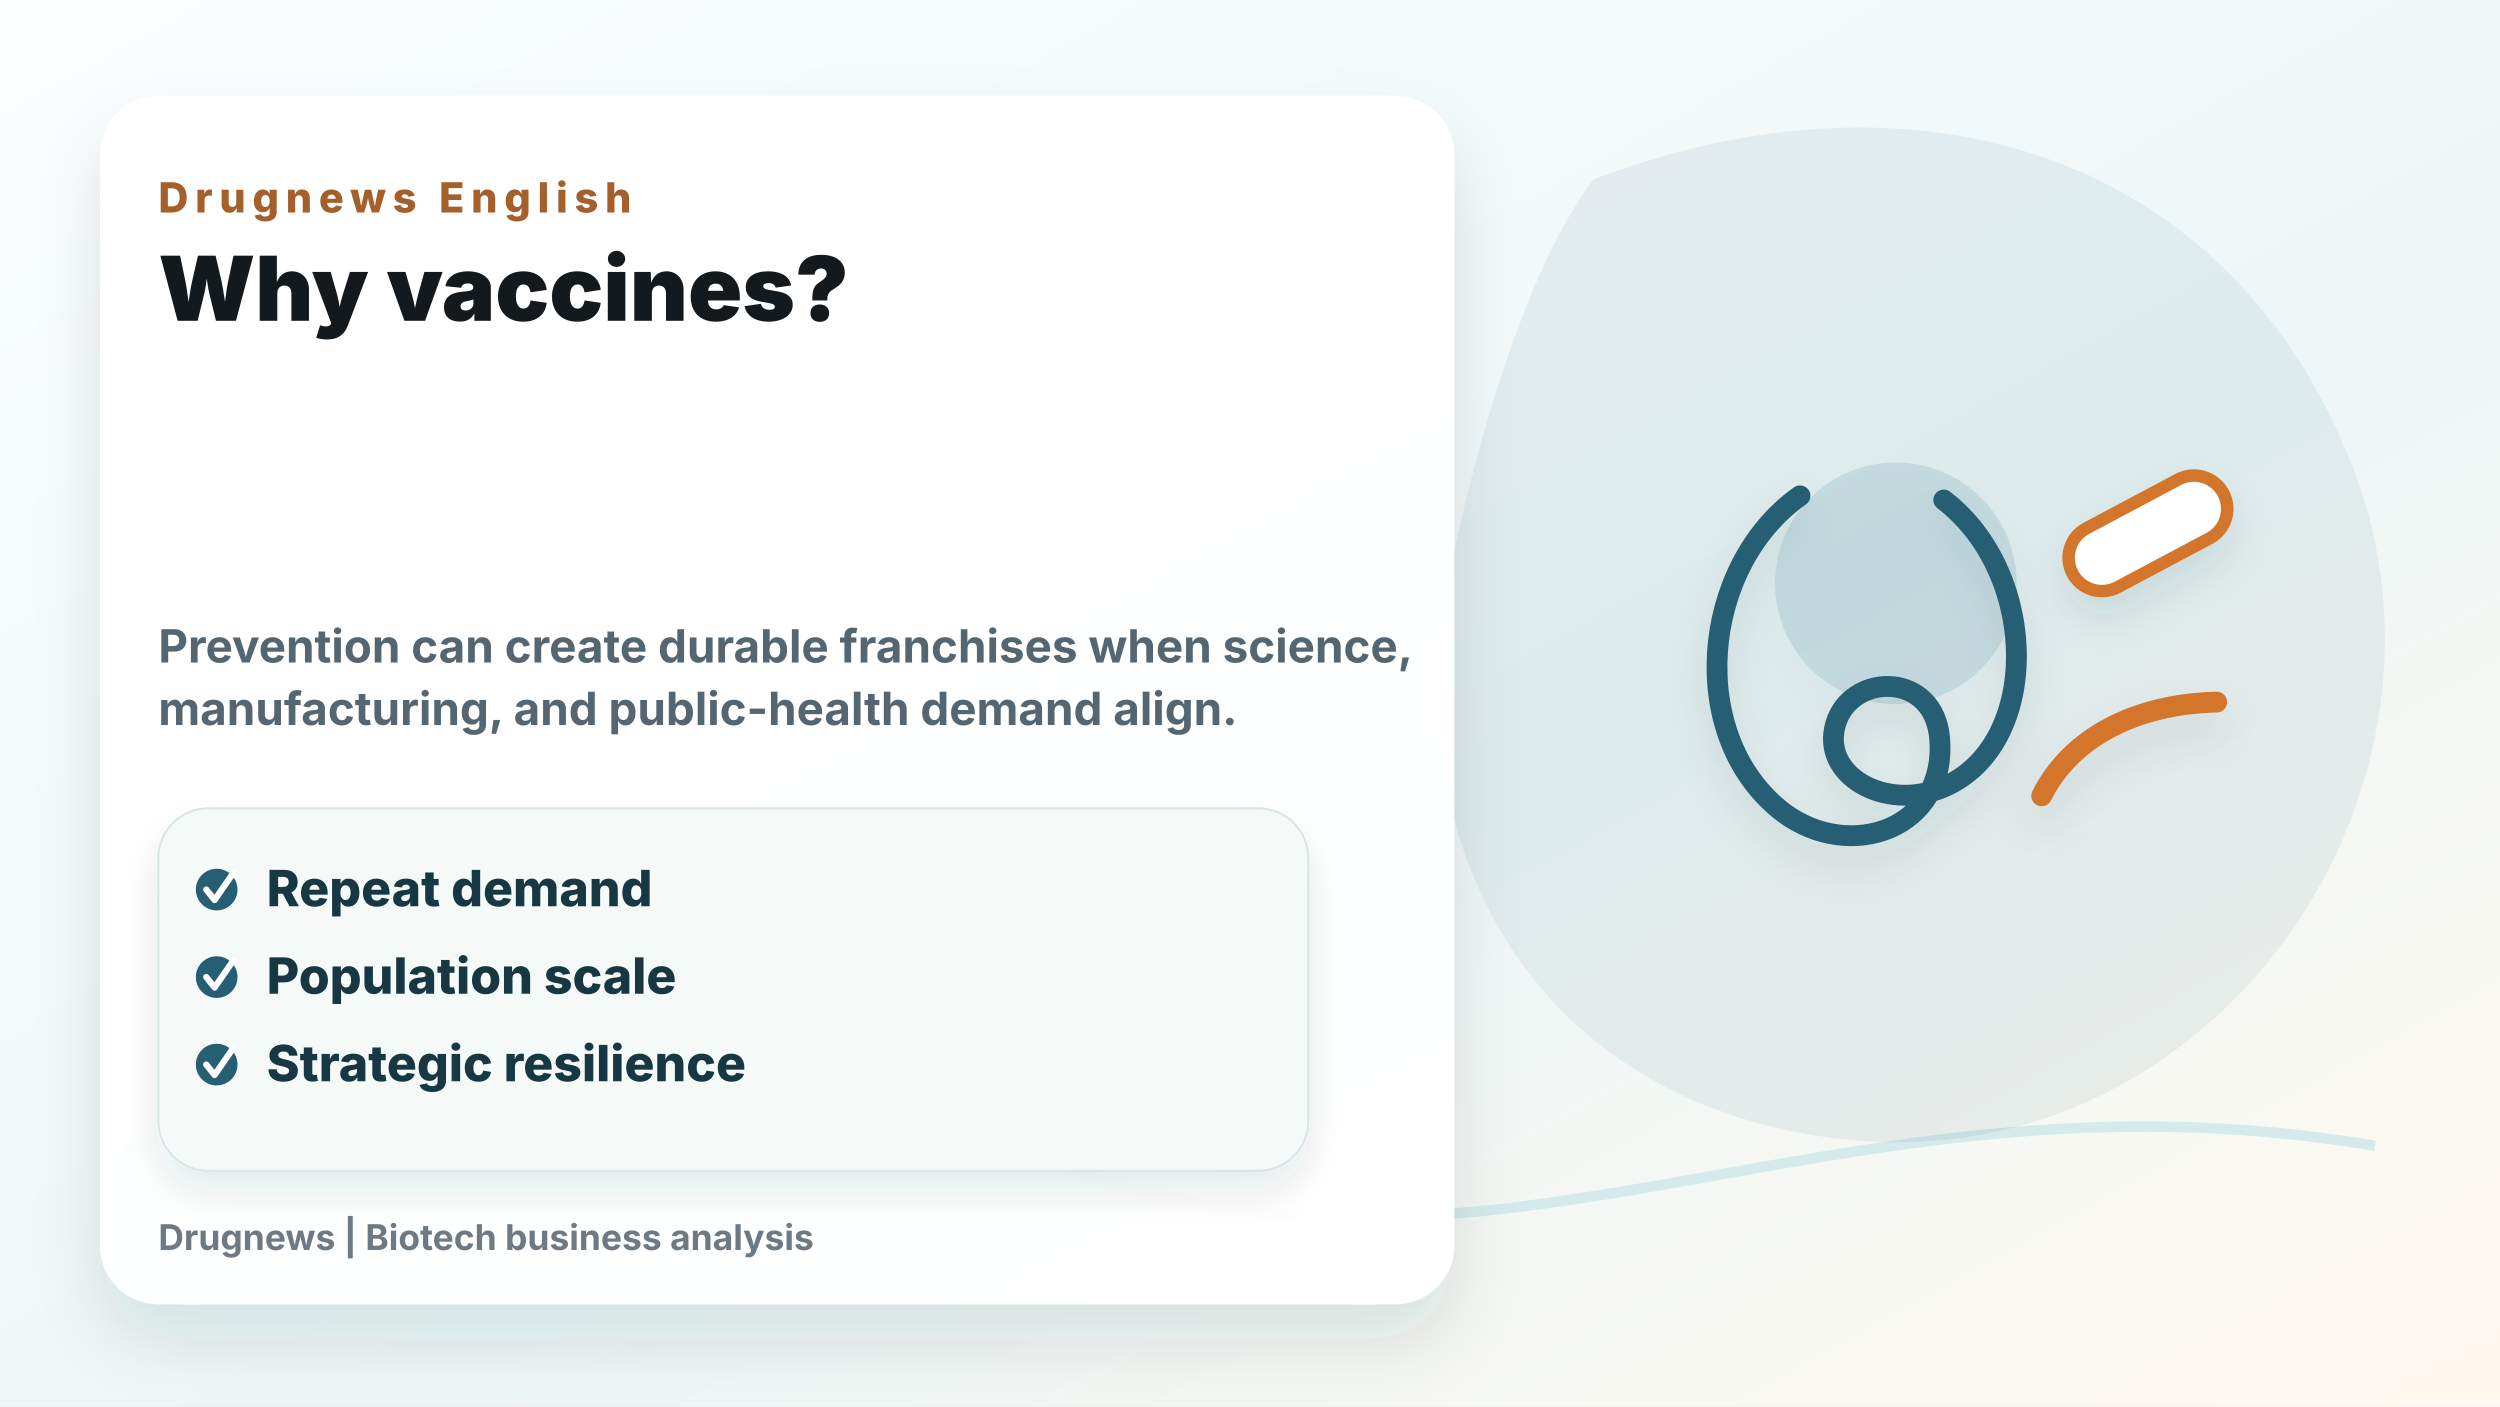
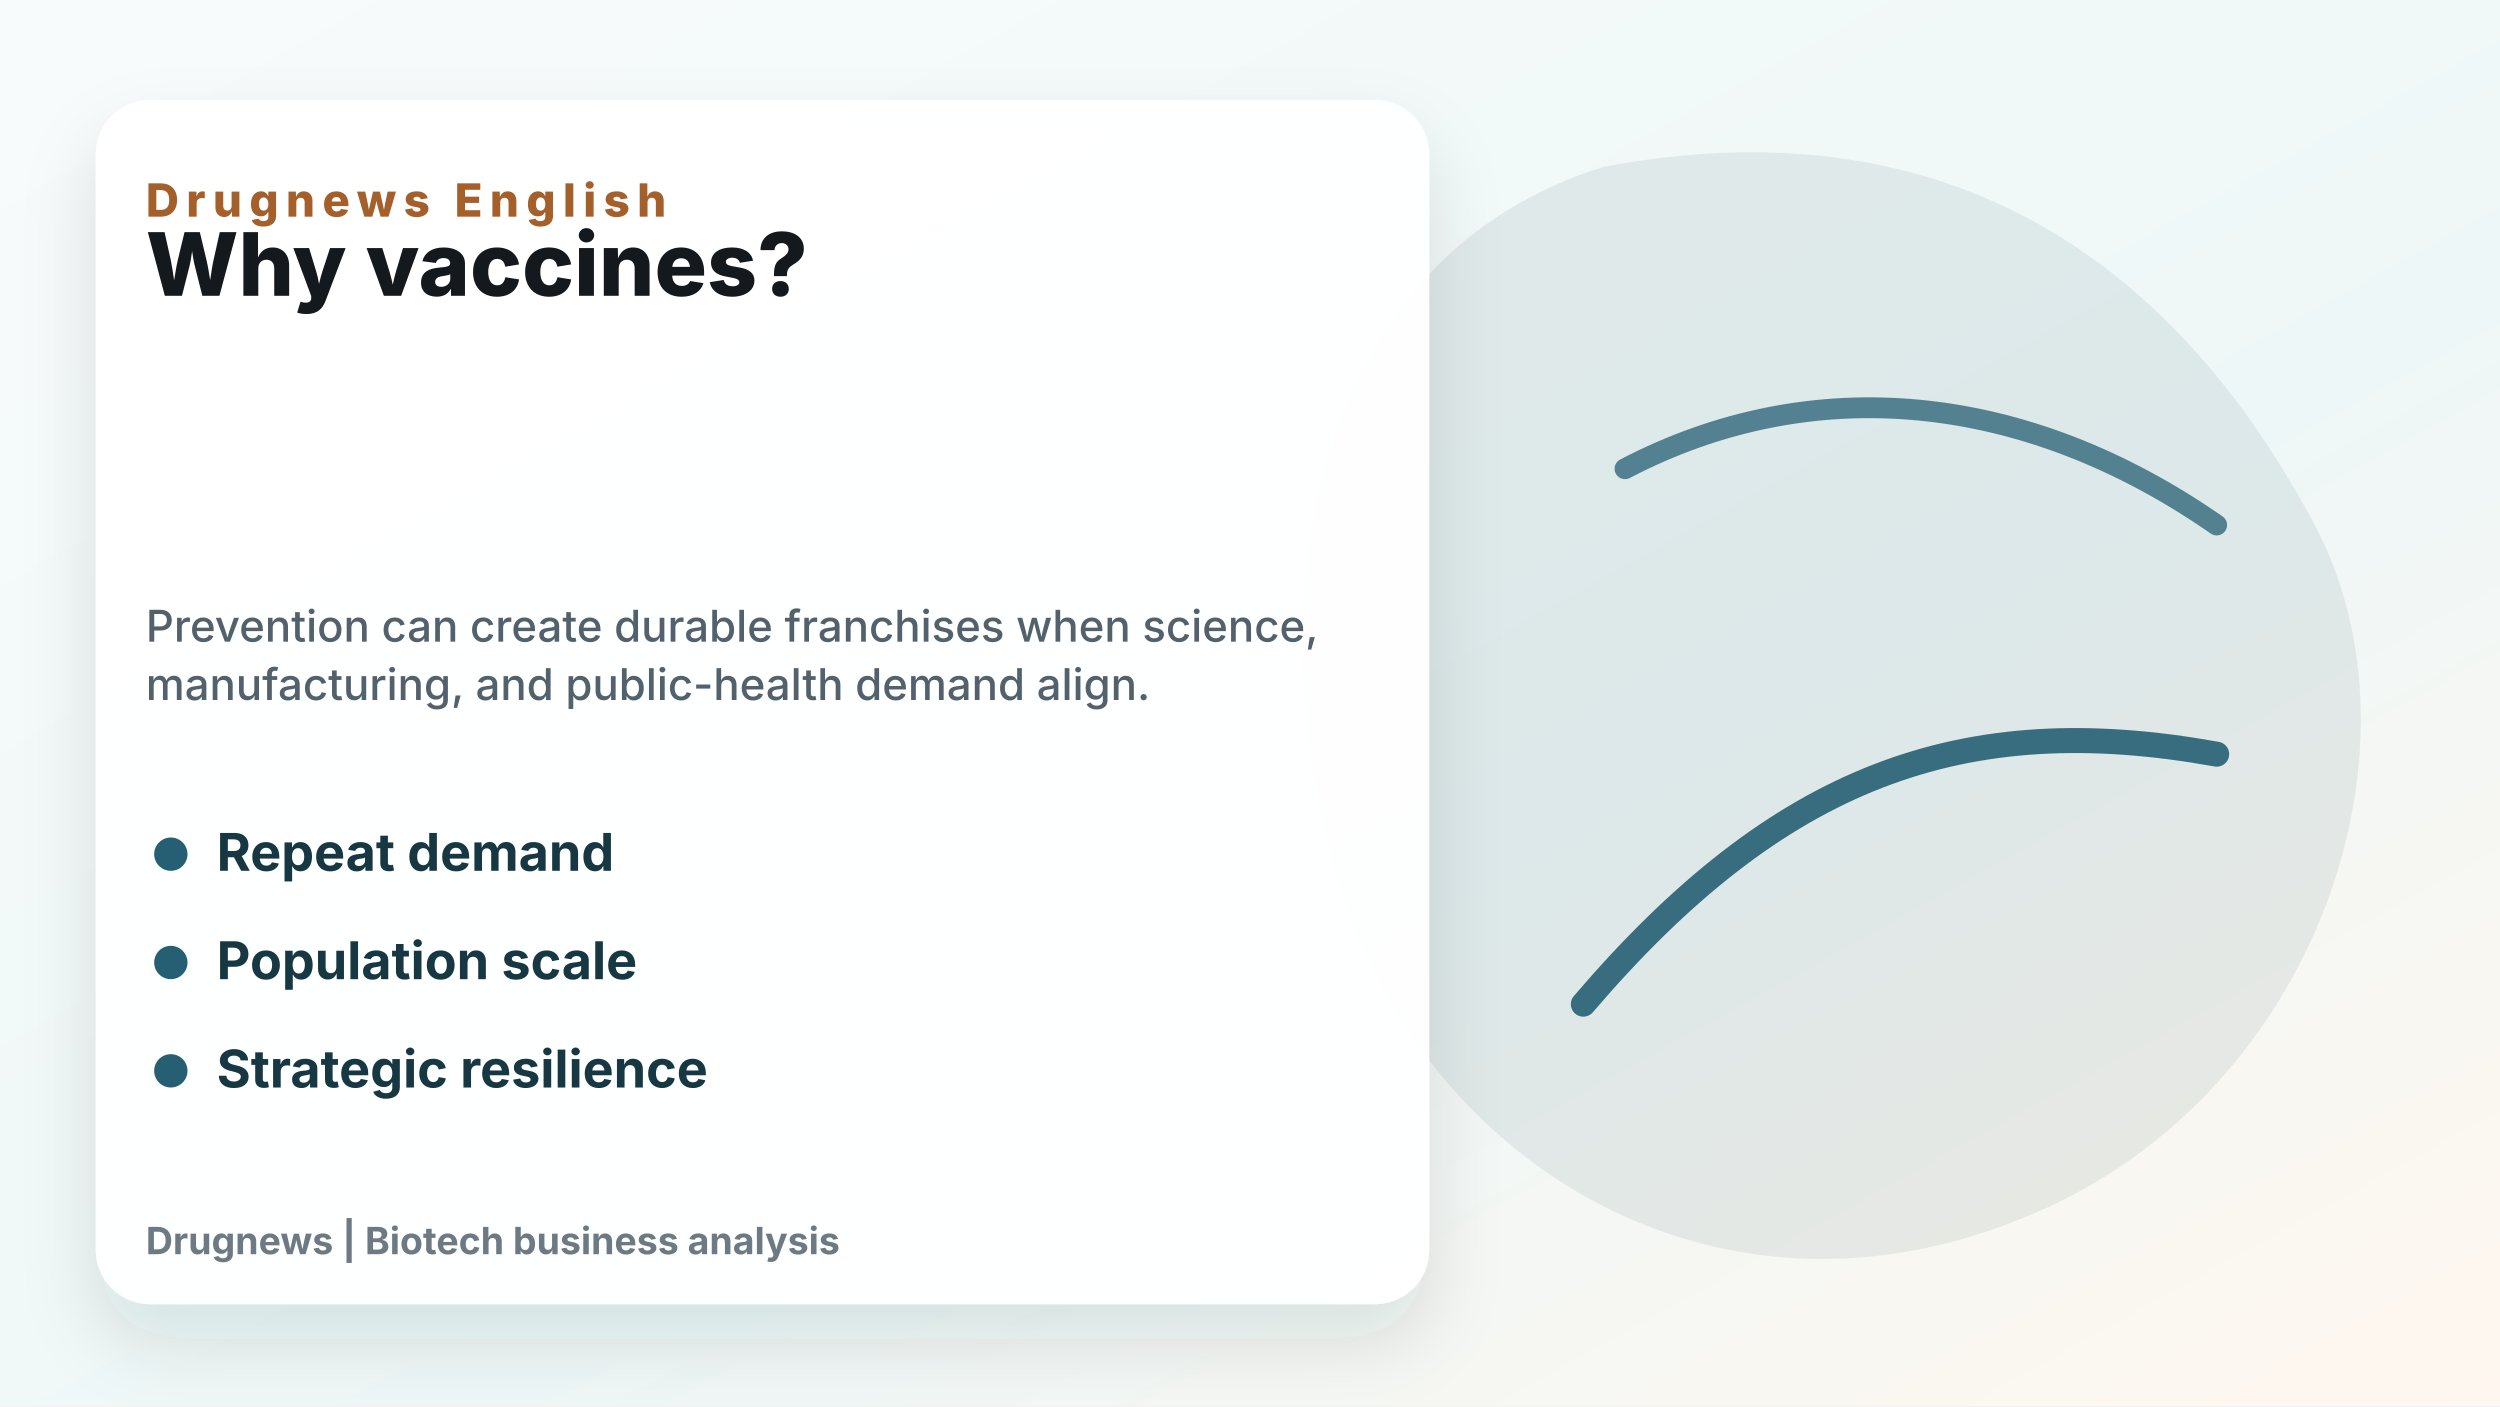
<svg xmlns="http://www.w3.org/2000/svg" width="1200" height="675" viewBox="0 0 1200 675" role="img" aria-label="Why vaccines?">
  <defs>
    <linearGradient id="bg" x1="0" y1="0" x2="1" y2="1">
-       <stop offset="0%" stop-color="#fbfefe" />
-       <stop offset="58%" stop-color="#edf7f7" />
-       <stop offset="100%" stop-color="#fff8ef" />
+       <stop offset="0%" stop-color="#f8fbfb" />
+       <stop offset="60%" stop-color="#eef7f7" />
+       <stop offset="100%" stop-color="#fff7ef" />
    </linearGradient>
    <filter id="shadow" x="-20%" y="-20%" width="140%" height="140%">
-       <feDropShadow dx="0" dy="18" stdDeviation="16" flood-color="#12313c" flood-opacity="0.12" />
-     </filter>
-     <filter id="soft" x="-20%" y="-20%" width="140%" height="140%">
-       <feDropShadow dx="0" dy="10" stdDeviation="9" flood-color="#12313c" flood-opacity="0.10" />
+       <feDropShadow dx="0" dy="18" stdDeviation="18" flood-color="#12313c" flood-opacity="0.12" />
    </filter>
  </defs>
  <style>
-     .label{font:800 20px Inter,Arial,sans-serif;letter-spacing:.16em;text-transform:uppercase;fill:#a45f2b}
-     .title{font:850 43px Inter,Arial,sans-serif;fill:#14191d}
-     .subtitle{font:650 22px Inter,Arial,sans-serif;fill:#536671}
-     .point{font:800 24px Inter,Arial,sans-serif;fill:#173843}
-     .small{font:750 17px Inter,Arial,sans-serif;fill:#6d7a83}
+     .label{font:800 22px Inter,Arial,sans-serif;letter-spacing:.16em;text-transform:uppercase;fill:#a45f2b}
+     .title{font:800 42px Inter,Arial,sans-serif;fill:#14191d}
+     .subtitle{font:500 21px Inter,Arial,sans-serif;fill:#52616b}
+     .point{font:750 25px Inter,Arial,sans-serif;fill:#173843}
+     .small{font:700 18px Inter,Arial,sans-serif;fill:#6d7a83}
  </style>
  <rect width="1200" height="675" fill="url(#bg)" />
-   <path d="M55 555 C237 464 382 524 535 568 C734 626 891 508 1140 550" fill="none" stroke="#cfe7ea" stroke-width="5" opacity=".85" />
-   <path d="M765 86 C918 28 1065 72 1126 216 C1195 376 1064 566 886 547 C736 531 667 405 697 269 C716 181 741 117 765 86Z" fill="#265f73" opacity=".08" />
+   <path d="M770 80 C930 50 1040 120 1110 250 C1170 360 1110 530 970 585 C820 646 678 555 640 416 C602 276 634 122 770 80Z" fill="#12313c" opacity="0.08" />
+   <path d="M760 482 C854 372 942 340 1064 362" fill="none" stroke="#265f73" stroke-width="12" stroke-linecap="round" opacity=".9" />
+   <path d="M780 225 C870 178 972 188 1064 252" fill="none" stroke="#265f73" stroke-width="10" stroke-linecap="round" opacity=".75" />
  <g filter="url(#shadow)">
-     <rect x="48" y="46" width="650" height="580" rx="28" fill="#fff" opacity=".96" />
+     <rect x="46" y="48" width="640" height="578" rx="26" fill="#fff" opacity=".95" />
  </g>
-   <text x="76" y="102" class="label">Drugnews English</text>
-   <text x="76" y="154" class="title" text-anchor="start">Why vaccines?</text>
-   <text x="76" y="318" class="subtitle" text-anchor="start">Prevention can create durable franchises when science,</text>
-   <text x="76" y="348" class="subtitle" text-anchor="start">manufacturing, and public-health demand align.</text>
-   <g filter="url(#soft)">
-     <rect x="76" y="388" width="552" height="174" rx="24" fill="#f5faf9" stroke="#d8e5e8" />
+   <text x="70" y="104" class="label">Drugnews English</text>
+   <text x="70" y="142" class="title">Why vaccines?</text>
+   <text x="70" y="308" class="subtitle">Prevention can create durable franchises when science,</text>
+   <text x="70" y="336" class="subtitle">manufacturing, and public-health demand align.</text>
+   <g>
+     <circle cx="82" cy="410" r="8" fill="#265f73" />
+     <text x="104" y="418" class="point">Repeat demand</text>
  </g>
  <g>
-     <circle cx="104" cy="427" r="10" fill="#265f73" />
-     <path d="M99 427 l4 5 l9 -13" fill="none" stroke="#fff" stroke-width="3" stroke-linecap="round" stroke-linejoin="round" />
-     <text x="128" y="435" class="point">Repeat demand</text>
+     <circle cx="82" cy="462" r="8" fill="#265f73" />
+     <text x="104" y="470" class="point">Population scale</text>
  </g>
  <g>
-     <circle cx="104" cy="469" r="10" fill="#265f73" />
-     <path d="M99 469 l4 5 l9 -13" fill="none" stroke="#fff" stroke-width="3" stroke-linecap="round" stroke-linejoin="round" />
-     <text x="128" y="477" class="point">Population scale</text>
+     <circle cx="82" cy="514" r="8" fill="#265f73" />
+     <text x="104" y="522" class="point">Strategic resilience</text>
  </g>
-   <g>
-     <circle cx="104" cy="511" r="10" fill="#265f73" />
-     <path d="M99 511 l4 5 l9 -13" fill="none" stroke="#fff" stroke-width="3" stroke-linecap="round" stroke-linejoin="round" />
-     <text x="128" y="519" class="point">Strategic resilience</text>
-   </g>
-   <text x="76" y="600" class="small">Drugnews | Biotech business analysis</text>
-   <g filter="url(#soft)">
-     <g transform="translate(770 184) scale(1)">
-       <path d="M94 54 c-48 34-55 116-8 152 c32 24 79 8 75-36 c-3-31-40-31-49-9 c-10 25 20 44 48 34 c50-18 50-103 3-139" fill="none" stroke="#265f73" stroke-width="10" stroke-linecap="round" />
-       <circle cx="140" cy="96" r="58" fill="#265f73" opacity=".12" />
-       <path d="M210 198 c14-28 45-44 84-45" stroke="#d3752c" stroke-width="10" stroke-linecap="round" fill="none" />
-       <rect x="220" y="56" width="82" height="32" rx="16" fill="#fff" stroke="#d3752c" stroke-width="6" transform="rotate(-28 261 72)" />
-     </g>
-   </g>
+   <text x="70" y="602" class="small">Drugnews | Biotech business analysis</text>
</svg>
